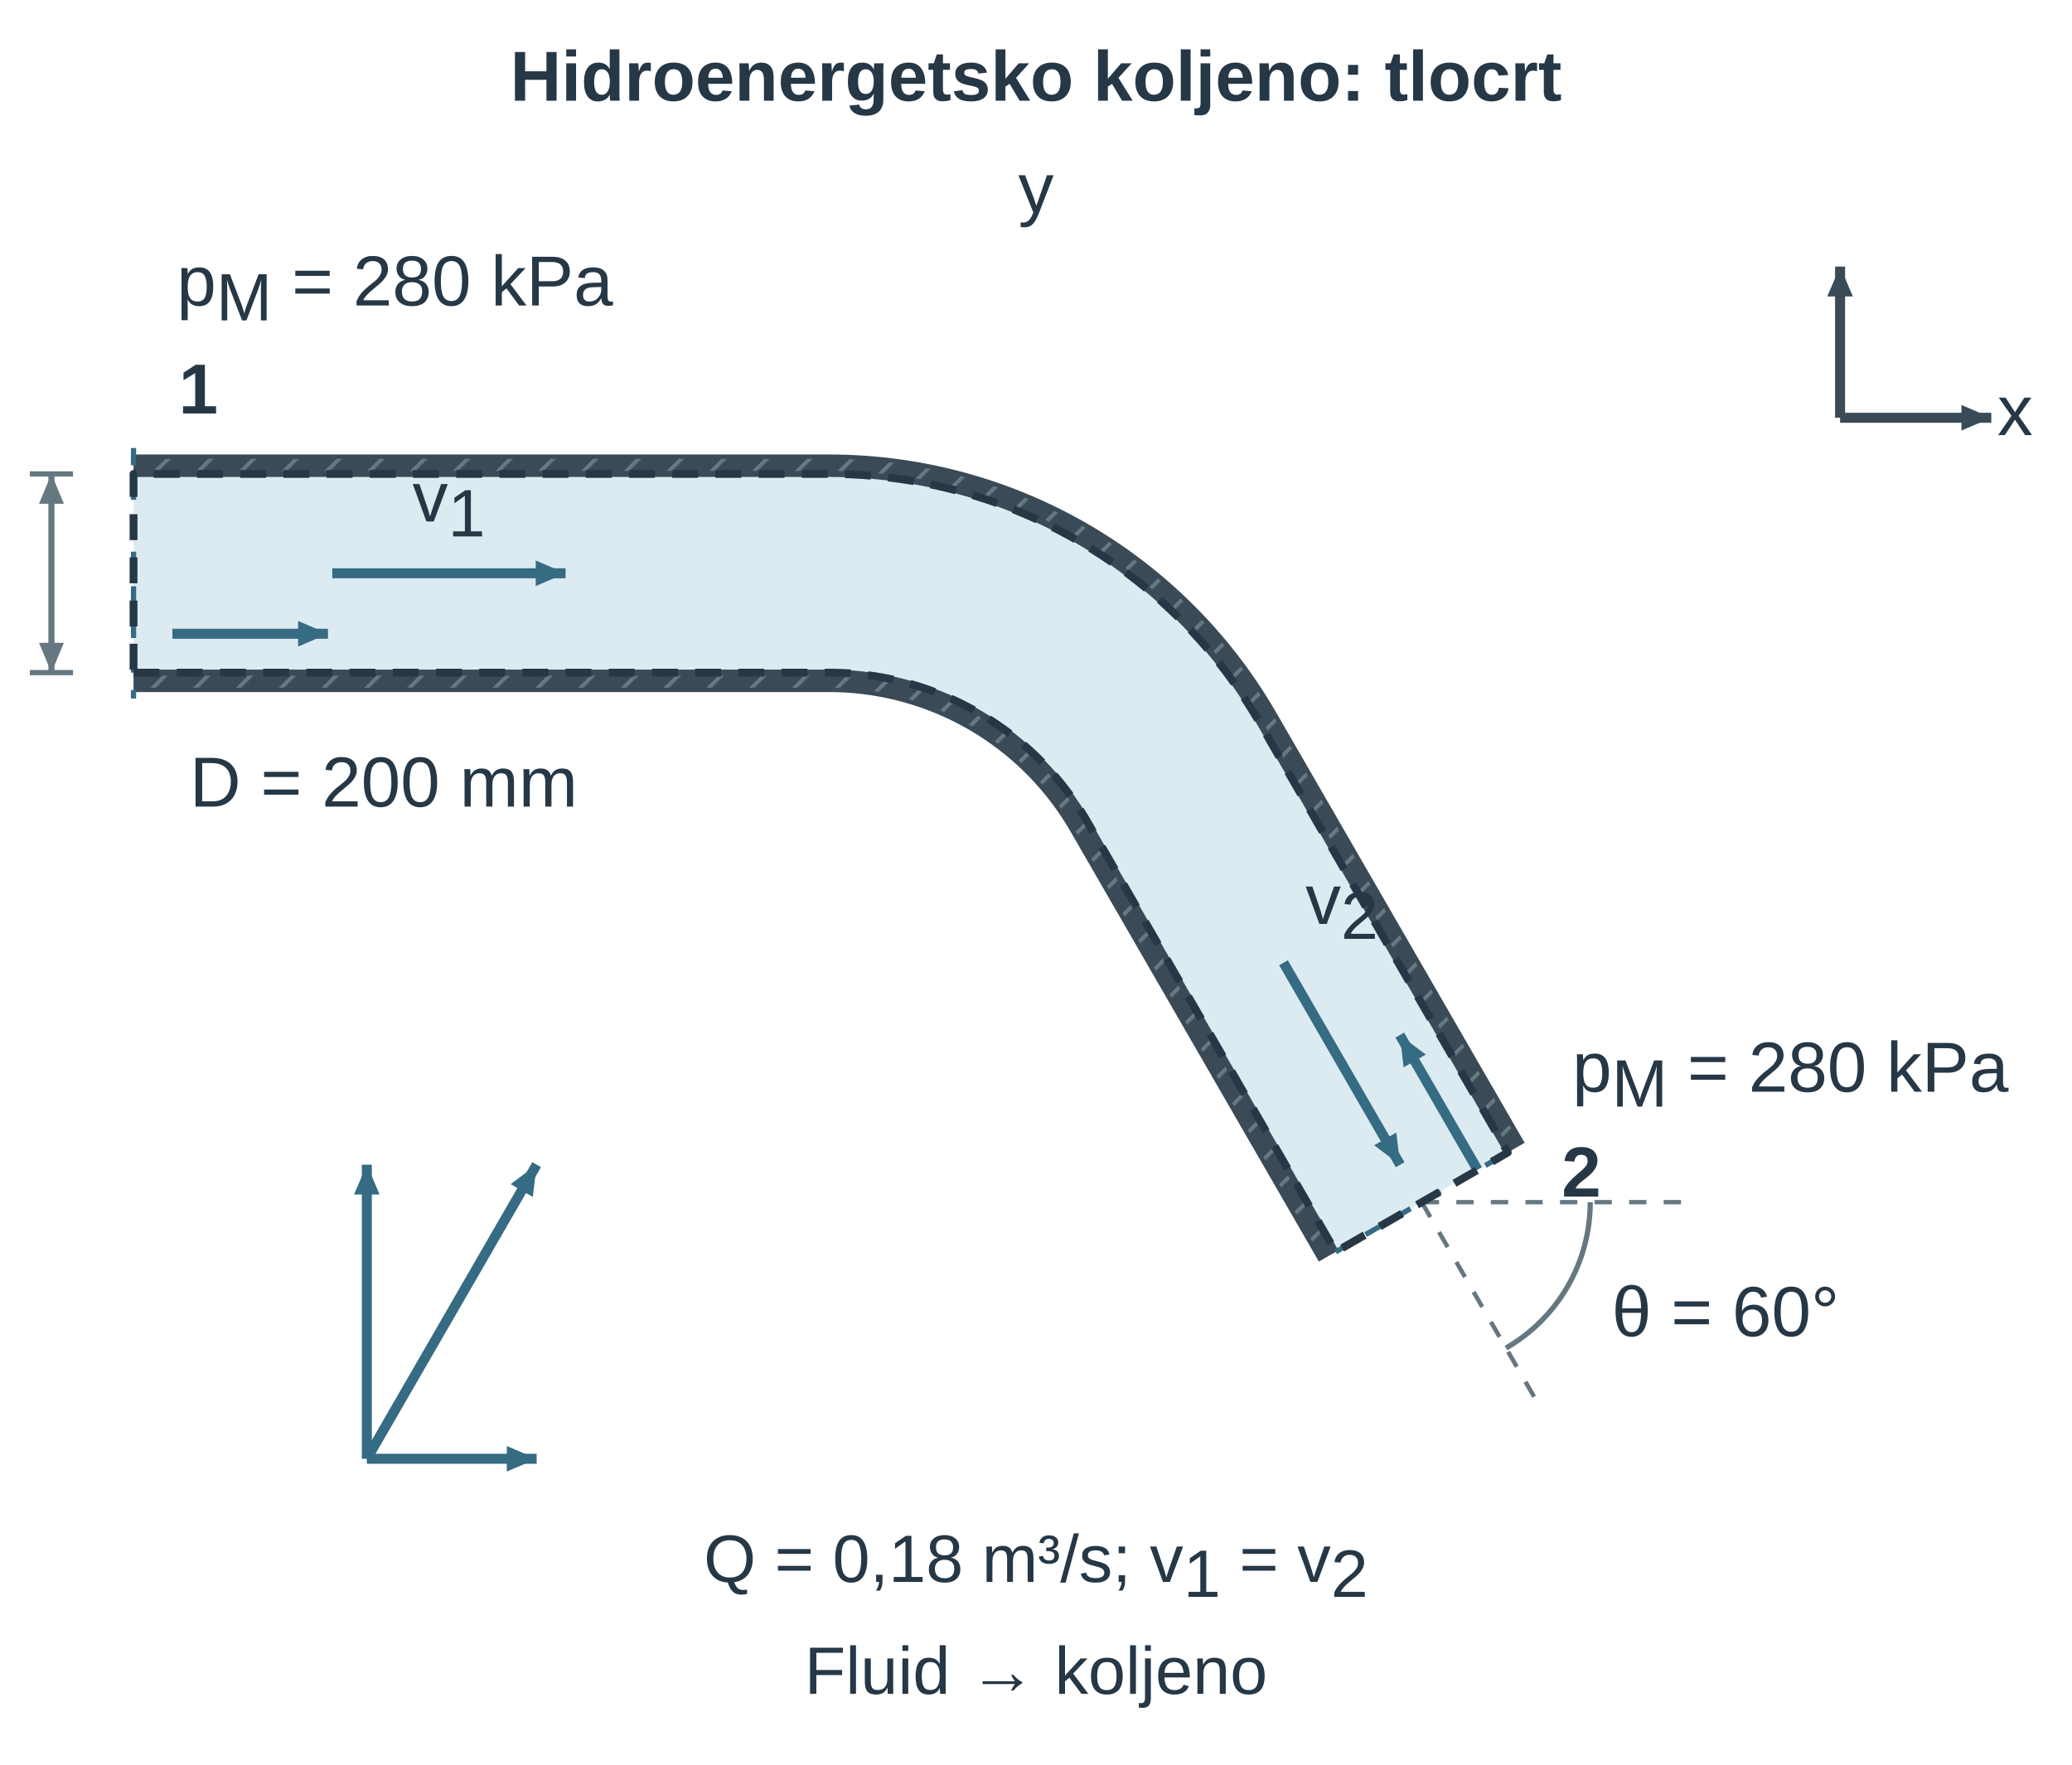
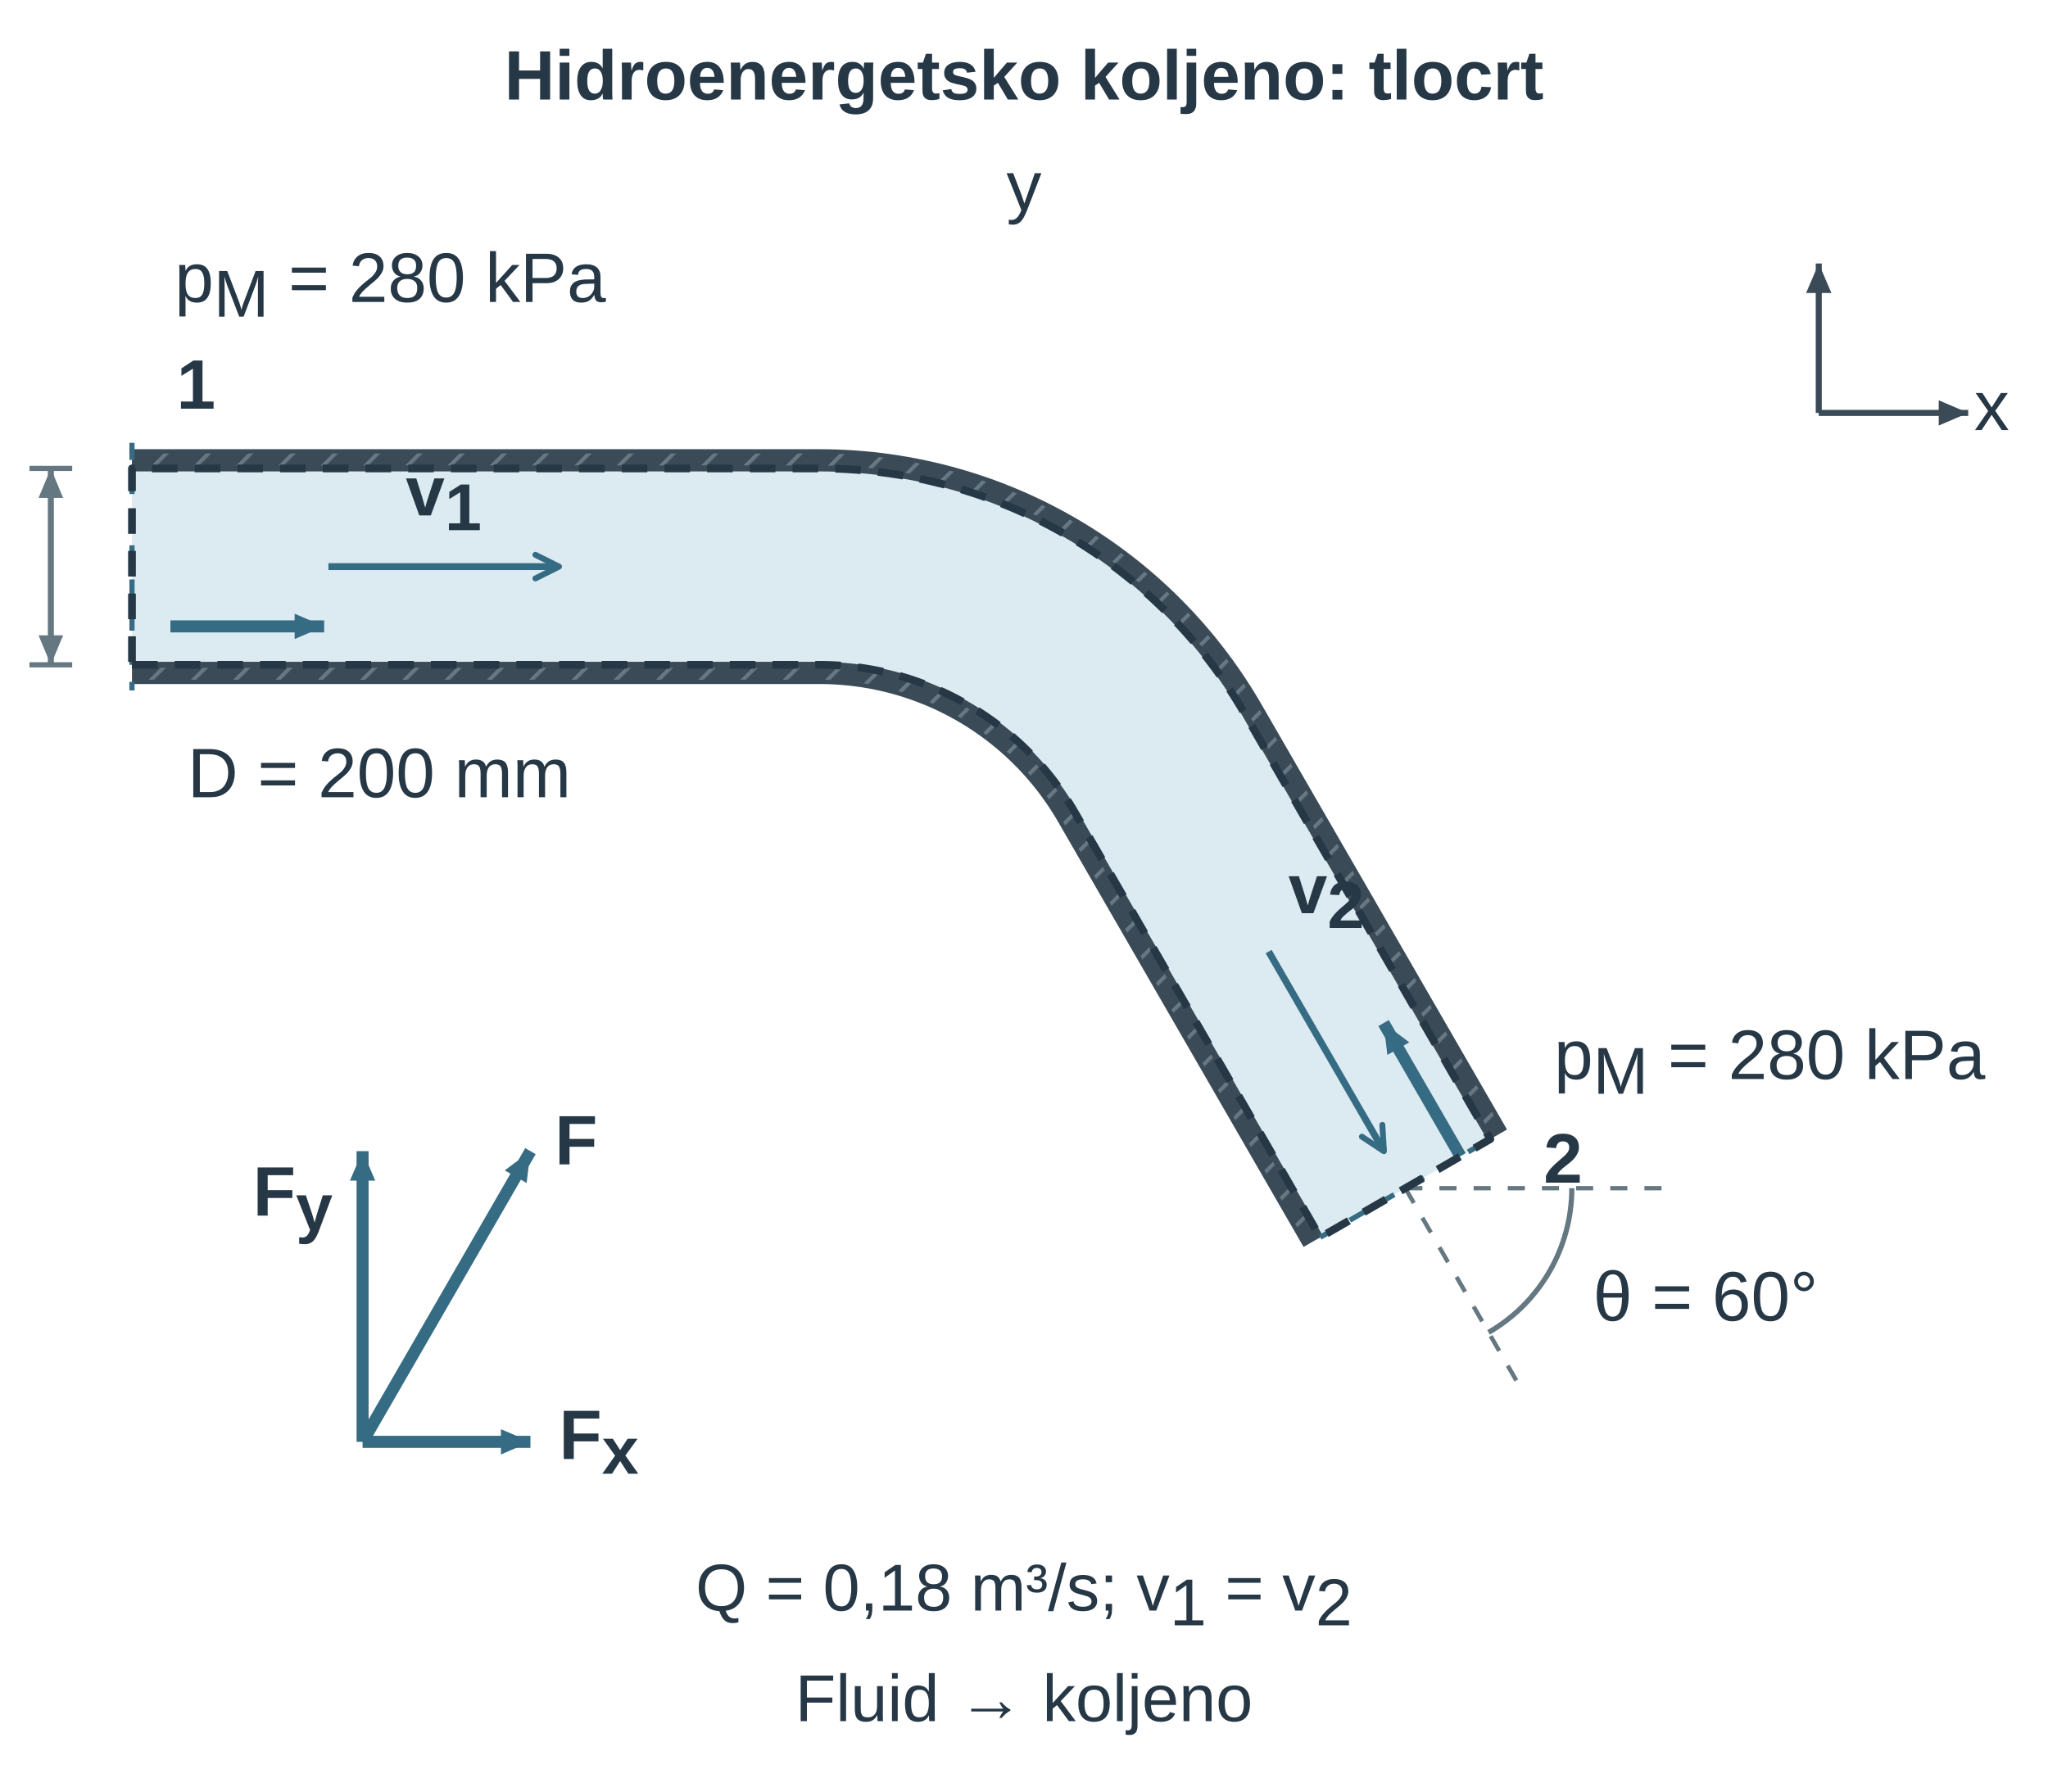
- <svg xmlns="http://www.w3.org/2000/svg" width="277.682pt" height="236.549pt" viewBox="0 0 277.682 236.549" role="img">
+ <svg xmlns="http://www.w3.org/2000/svg" width="277.682pt" height="242.918pt" viewBox="0 0 277.682 242.918" role="img">
  <defs>
    <pattern id="u10he_hatch" width="7" height="7" patternUnits="userSpaceOnUse" patternTransform="rotate(45)">
      <line x1="0" y1="0" x2="0" y2="7" stroke="#657781" stroke-width="1.8" />
    </pattern>
    <marker id="u10he_v" markerWidth="7" markerHeight="6" refX="7" refY="3" orient="auto">
      <path d="M0 0 L7 3 L0 6 Z" fill="#356b83" />
    </marker>
    <marker id="u10he_dim" markerWidth="6" markerHeight="5" refX="6" refY="2.5" orient="auto-start-reverse">
      <path d="M0 0 L6 2.5 L0 5 Z" fill="#657781" />
    </marker>
    <marker id="u10he_dimSmall" markerWidth="3" markerHeight="3" refX="3" refY="1.5" orient="auto-start-reverse">
      <path d="M0 0 L3 1.5 L0 3 Z" fill="#356b83" />
    </marker>
    <marker id="u10he_forceMarker" markerWidth="7" markerHeight="6" refX="7" refY="3" orient="auto">
      <path d="M0 0 L7 3 L0 6 Z" fill="#356b83" />
    </marker>
    <marker id="u10he_pressureMarker" markerWidth="7" markerHeight="6" refX="7" refY="3" orient="auto">
      <path d="M0 0 L7 3 L0 6 Z" fill="#356b83" />
    </marker>
    <marker id="u10he_reactionMarker" markerWidth="7" markerHeight="6" refX="7" refY="3" orient="auto">
      <path d="M0 0 L7 3 L0 6 Z" fill="#356b83" />
    </marker>
    <marker id="u10he_axisMarker" markerWidth="7" markerHeight="6" refX="7" refY="3" orient="auto">
      <path d="M0 0 L7 3 L0 6 Z" fill="#3a4a56" />
    </marker>
+     <marker id="u10he_vopen" viewBox="0 0 10 10" refX="9" refY="5" markerWidth="9" markerHeight="9" orient="auto-start-reverse">
+       <path d="M1,1 L9,5 L1,9" fill="none" stroke="#356b83" stroke-width="2" stroke-linecap="round" stroke-linejoin="round" />
+     </marker>
  </defs>
  <g font-family="Arial, Liberation Sans, sans-serif">
    <g transform="translate(138.841 13.5)">
      <text data-source-text="1" x="0" y="0" text-anchor="middle" font-size="9.5" font-weight="600" fill="rgb(38, 55, 70)">Hidroenergetsko koljeno: tlocrt</text>
    </g>
    <g transform="translate(138.841 28.5)">
      <text data-source-text="11" x="0" y="0" text-anchor="middle" font-size="9.5" font-weight="400" fill="rgb(38, 55, 70)">y</text>
    </g>
    <g transform="translate(-9.897 -20.429) scale(0.579)">
      <g transform="matrix(1 0 0 1 -1 -10)">
        <path d="M49 201 H210 L211.204 201.011 L212.408 201.042 L213.611 201.095 L214.813 201.168 L216.014 201.263 L217.212 201.378 L218.409 201.514 L219.603 201.672 L220.794 201.85 L221.982 202.048 L223.166 202.268 L224.346 202.508 L225.522 202.768 L226.693 203.05 L227.859 203.351 L229.019 203.673 L230.174 204.015 L231.322 204.377 L232.464 204.759 L233.599 205.161 L234.727 205.583 L235.848 206.024 L236.96 206.485 L238.065 206.965 L239.161 207.465 L240.248 207.983 L241.325 208.521 L242.394 209.077 L243.452 209.651 L244.5 210.244 L245.538 210.855 L246.564 211.485 L247.58 212.132 L248.584 212.796 L249.577 213.479 L250.557 214.178 L251.525 214.894 L252.481 215.627 L253.423 216.377 L254.352 217.143 L255.268 217.925 L256.17 218.723 L257.058 219.537 L257.931 220.366 L258.79 221.21 L259.634 222.069 L260.463 222.942 L261.277 223.83 L262.075 224.732 L262.857 225.648 L263.623 226.577 L264.373 227.519 L265.106 228.475 L265.822 229.443 L266.521 230.423 L267.204 231.416 L267.868 232.42 L268.515 233.436 L269.145 234.462 L269.756 235.5 L327.256 335.093" fill="none" stroke="rgb(58, 74, 86)" stroke-width="9px" stroke-linecap="butt" stroke-linejoin="round" stroke-dasharray="none" fill-opacity="1" stroke-opacity="1" opacity="1" marker-start="none" marker-mid="none" marker-end="none" data-source-geometry="1" />
      </g>
    </g>
    <g transform="translate(-9.897 -20.429) scale(0.579)">
      <g transform="matrix(1 0 0 1 -1 -10)">
        <path d="M49 201 H210 L211.204 201.011 L212.408 201.042 L213.611 201.095 L214.813 201.168 L216.014 201.263 L217.212 201.378 L218.409 201.514 L219.603 201.672 L220.794 201.85 L221.982 202.048 L223.166 202.268 L224.346 202.508 L225.522 202.768 L226.693 203.05 L227.859 203.351 L229.019 203.673 L230.174 204.015 L231.322 204.377 L232.464 204.759 L233.599 205.161 L234.727 205.583 L235.848 206.024 L236.96 206.485 L238.065 206.965 L239.161 207.465 L240.248 207.983 L241.325 208.521 L242.394 209.077 L243.452 209.651 L244.5 210.244 L245.538 210.855 L246.564 211.485 L247.58 212.132 L248.584 212.796 L249.577 213.479 L250.557 214.178 L251.525 214.894 L252.481 215.627 L253.423 216.377 L254.352 217.143 L255.268 217.925 L256.17 218.723 L257.058 219.537 L257.931 220.366 L258.79 221.21 L259.634 222.069 L260.463 222.942 L261.277 223.83 L262.075 224.732 L262.857 225.648 L263.623 226.577 L264.373 227.519 L265.106 228.475 L265.822 229.443 L266.521 230.423 L267.204 231.416 L267.868 232.42 L268.515 233.436 L269.145 234.462 L269.756 235.5 L327.256 335.093" fill="none" stroke="url(#u10he_hatch)" stroke-width="7px" stroke-linecap="butt" stroke-linejoin="round" stroke-dasharray="none" fill-opacity="1" stroke-opacity="1" opacity="1" marker-start="none" marker-mid="none" marker-end="none" data-source-geometry="2" />
      </g>
    </g>
    <g transform="translate(-9.897 -20.429) scale(0.579)">
      <g transform="matrix(1 0 0 1 -1 -10)">
        <path d="M367.093 312.093 L309.593 212.5 L308.574 210.771 L307.526 209.059 L306.447 207.367 L305.339 205.693 L304.202 204.039 L303.037 202.405 L301.843 200.791 L300.621 199.199 L299.372 197.628 L298.095 196.079 L296.792 194.553 L295.462 193.05 L294.106 191.57 L292.724 190.114 L291.317 188.683 L289.886 187.276 L288.43 185.894 L286.95 184.538 L285.447 183.208 L283.921 181.905 L282.372 180.628 L280.801 179.379 L279.209 178.157 L277.595 176.963 L275.961 175.798 L274.307 174.661 L272.633 173.553 L270.941 172.474 L269.229 171.426 L267.5 170.407 L265.753 169.419 L263.989 168.461 L262.209 167.534 L260.413 166.639 L258.601 165.775 L256.775 164.942 L254.934 164.142 L253.08 163.374 L251.212 162.638 L249.332 161.935 L247.44 161.265 L245.537 160.629 L243.623 160.025 L241.698 159.455 L239.764 158.919 L237.821 158.416 L235.869 157.947 L233.91 157.513 L231.943 157.113 L229.97 156.747 L227.99 156.416 L226.005 156.119 L224.015 155.857 L222.021 155.63 L220.023 155.438 L218.022 155.28 L216.019 155.158 L214.013 155.07 L212.007 155.018 L210 155 H49" fill="none" stroke="rgb(58, 74, 86)" stroke-width="9px" stroke-linecap="butt" stroke-linejoin="round" stroke-dasharray="none" fill-opacity="1" stroke-opacity="1" opacity="1" marker-start="none" marker-mid="none" marker-end="none" data-source-geometry="3" />
      </g>
    </g>
    <g transform="translate(-9.897 -20.429) scale(0.579)">
      <g transform="matrix(1 0 0 1 -1 -10)">
        <path d="M367.093 312.093 L309.593 212.5 L308.574 210.771 L307.526 209.059 L306.447 207.367 L305.339 205.693 L304.202 204.039 L303.037 202.405 L301.843 200.791 L300.621 199.199 L299.372 197.628 L298.095 196.079 L296.792 194.553 L295.462 193.05 L294.106 191.57 L292.724 190.114 L291.317 188.683 L289.886 187.276 L288.43 185.894 L286.95 184.538 L285.447 183.208 L283.921 181.905 L282.372 180.628 L280.801 179.379 L279.209 178.157 L277.595 176.963 L275.961 175.798 L274.307 174.661 L272.633 173.553 L270.941 172.474 L269.229 171.426 L267.5 170.407 L265.753 169.419 L263.989 168.461 L262.209 167.534 L260.413 166.639 L258.601 165.775 L256.775 164.942 L254.934 164.142 L253.08 163.374 L251.212 162.638 L249.332 161.935 L247.44 161.265 L245.537 160.629 L243.623 160.025 L241.698 159.455 L239.764 158.919 L237.821 158.416 L235.869 157.947 L233.91 157.513 L231.943 157.113 L229.97 156.747 L227.99 156.416 L226.005 156.119 L224.015 155.857 L222.021 155.63 L220.023 155.438 L218.022 155.28 L216.019 155.158 L214.013 155.07 L212.007 155.018 L210 155 H49" fill="none" stroke="url(#u10he_hatch)" stroke-width="7px" stroke-linecap="butt" stroke-linejoin="round" stroke-dasharray="none" fill-opacity="1" stroke-opacity="1" opacity="1" marker-start="none" marker-mid="none" marker-end="none" data-source-geometry="4" />
      </g>
    </g>
    <g transform="translate(-9.897 -20.429) scale(0.579)">
      <g transform="matrix(1 0 0 1 -1 -10)">
        <path d="M49 201 H210 L211.204 201.011 L212.408 201.042 L213.611 201.095 L214.813 201.168 L216.014 201.263 L217.212 201.378 L218.409 201.514 L219.603 201.672 L220.794 201.85 L221.982 202.048 L223.166 202.268 L224.346 202.508 L225.522 202.768 L226.693 203.05 L227.859 203.351 L229.019 203.673 L230.174 204.015 L231.322 204.377 L232.464 204.759 L233.599 205.161 L234.727 205.583 L235.848 206.024 L236.96 206.485 L238.065 206.965 L239.161 207.465 L240.248 207.983 L241.325 208.521 L242.394 209.077 L243.452 209.651 L244.5 210.244 L245.538 210.855 L246.564 211.485 L247.58 212.132 L248.584 212.796 L249.577 213.479 L250.557 214.178 L251.525 214.894 L252.481 215.627 L253.423 216.377 L254.352 217.143 L255.268 217.925 L256.17 218.723 L257.058 219.537 L257.931 220.366 L258.79 221.21 L259.634 222.069 L260.463 222.942 L261.277 223.83 L262.075 224.732 L262.857 225.648 L263.623 226.577 L264.373 227.519 L265.106 228.475 L265.822 229.443 L266.521 230.423 L267.204 231.416 L267.868 232.42 L268.515 233.436 L269.145 234.462 L269.756 235.5 L327.256 335.093 L367.093 312.093 L309.593 212.5 L308.574 210.771 L307.526 209.059 L306.447 207.367 L305.339 205.693 L304.202 204.039 L303.037 202.405 L301.843 200.791 L300.621 199.199 L299.372 197.628 L298.095 196.079 L296.792 194.553 L295.462 193.05 L294.106 191.57 L292.724 190.114 L291.317 188.683 L289.886 187.276 L288.43 185.894 L286.95 184.538 L285.447 183.208 L283.921 181.905 L282.372 180.628 L280.801 179.379 L279.209 178.157 L277.595 176.963 L275.961 175.798 L274.307 174.661 L272.633 173.553 L270.941 172.474 L269.229 171.426 L267.5 170.407 L265.753 169.419 L263.989 168.461 L262.209 167.534 L260.413 166.639 L258.601 165.775 L256.775 164.942 L254.934 164.142 L253.08 163.374 L251.212 162.638 L249.332 161.935 L247.44 161.265 L245.537 160.629 L243.623 160.025 L241.698 159.455 L239.764 158.919 L237.821 158.416 L235.869 157.947 L233.91 157.513 L231.943 157.113 L229.97 156.747 L227.99 156.416 L226.005 156.119 L224.015 155.857 L222.021 155.63 L220.023 155.438 L218.022 155.28 L216.019 155.158 L214.013 155.07 L212.007 155.018 L210 155 H49 Z" fill="rgb(220, 235, 241)" stroke="none" stroke-width="1.8px" stroke-linecap="butt" stroke-linejoin="miter" stroke-dasharray="none" fill-opacity="1" stroke-opacity="1" opacity="1" marker-start="none" marker-mid="none" marker-end="none" data-source-geometry="5" />
      </g>
    </g>
    <g transform="translate(-9.897 -20.429) scale(0.579)">
      <g transform="matrix(1 0 0 1 -1 -10)">
        <path d="M49 201 H210 L211.204 201.011 L212.408 201.042 L213.611 201.095 L214.813 201.168 L216.014 201.263 L217.212 201.378 L218.409 201.514 L219.603 201.672 L220.794 201.85 L221.982 202.048 L223.166 202.268 L224.346 202.508 L225.522 202.768 L226.693 203.05 L227.859 203.351 L229.019 203.673 L230.174 204.015 L231.322 204.377 L232.464 204.759 L233.599 205.161 L234.727 205.583 L235.848 206.024 L236.96 206.485 L238.065 206.965 L239.161 207.465 L240.248 207.983 L241.325 208.521 L242.394 209.077 L243.452 209.651 L244.5 210.244 L245.538 210.855 L246.564 211.485 L247.58 212.132 L248.584 212.796 L249.577 213.479 L250.557 214.178 L251.525 214.894 L252.481 215.627 L253.423 216.377 L254.352 217.143 L255.268 217.925 L256.17 218.723 L257.058 219.537 L257.931 220.366 L258.79 221.21 L259.634 222.069 L260.463 222.942 L261.277 223.83 L262.075 224.732 L262.857 225.648 L263.623 226.577 L264.373 227.519 L265.106 228.475 L265.822 229.443 L266.521 230.423 L267.204 231.416 L267.868 232.42 L268.515 233.436 L269.145 234.462 L269.756 235.5 L327.256 335.093" fill="none" stroke="rgb(58, 74, 86)" stroke-width="1.41" stroke-linecap="butt" stroke-linejoin="miter" stroke-dasharray="none" fill-opacity="1" stroke-opacity="1" opacity="1" marker-start="none" marker-mid="none" marker-end="none" data-source-geometry="6" />
      </g>
    </g>
    <g transform="translate(-9.897 -20.429) scale(0.579)">
      <g transform="matrix(1 0 0 1 -1 -10)">
        <path d="M367.093 312.093 L309.593 212.5 L308.574 210.771 L307.526 209.059 L306.447 207.367 L305.339 205.693 L304.202 204.039 L303.037 202.405 L301.843 200.791 L300.621 199.199 L299.372 197.628 L298.095 196.079 L296.792 194.553 L295.462 193.05 L294.106 191.57 L292.724 190.114 L291.317 188.683 L289.886 187.276 L288.43 185.894 L286.95 184.538 L285.447 183.208 L283.921 181.905 L282.372 180.628 L280.801 179.379 L279.209 178.157 L277.595 176.963 L275.961 175.798 L274.307 174.661 L272.633 173.553 L270.941 172.474 L269.229 171.426 L267.5 170.407 L265.753 169.419 L263.989 168.461 L262.209 167.534 L260.413 166.639 L258.601 165.775 L256.775 164.942 L254.934 164.142 L253.08 163.374 L251.212 162.638 L249.332 161.935 L247.44 161.265 L245.537 160.629 L243.623 160.025 L241.698 159.455 L239.764 158.919 L237.821 158.416 L235.869 157.947 L233.91 157.513 L231.943 157.113 L229.97 156.747 L227.99 156.416 L226.005 156.119 L224.015 155.857 L222.021 155.63 L220.023 155.438 L218.022 155.28 L216.019 155.158 L214.013 155.07 L212.007 155.018 L210 155 H49" fill="none" stroke="rgb(58, 74, 86)" stroke-width="1.41" stroke-linecap="butt" stroke-linejoin="miter" stroke-dasharray="none" fill-opacity="1" stroke-opacity="1" opacity="1" marker-start="none" marker-mid="none" marker-end="none" data-source-geometry="7" />
      </g>
    </g>
    <g transform="translate(-9.897 -20.429) scale(0.579)">
      <g transform="matrix(1 0 0 1 -1 -10)">
        <line x1="49" y1="149" x2="49" y2="207" stroke="rgb(53, 107, 131)" stroke-width="1.209" stroke-dasharray="4px, 4px" fill="rgb(58, 74, 86)" stroke-linecap="butt" stroke-linejoin="miter" fill-opacity="1" stroke-opacity="1" opacity="1" marker-start="none" marker-mid="none" marker-end="none" data-source-geometry="8" />
      </g>
    </g>
    <g transform="translate(-9.897 -20.429) scale(0.579)">
      <g transform="matrix(1 0 0 1 -1 -10)">
        <line x1="327.256" y1="335.093" x2="367.093" y2="312.093" stroke="rgb(53, 107, 131)" stroke-width="1.209" stroke-dasharray="4px, 4px" fill="rgb(58, 74, 86)" stroke-linecap="butt" stroke-linejoin="miter" fill-opacity="1" stroke-opacity="1" opacity="1" marker-start="none" marker-mid="none" marker-end="none" data-source-geometry="10" />
      </g>
    </g>
    <defs>
-       <marker id="u10he_v-print-0-12-marker-end" markerWidth="6.908" markerHeight="5.921" refX="7" refY="3" orient="auto" viewBox="0 0 7 6" markerUnits="userSpaceOnUse">
-         <path d="M0 0 L7 3 L0 6 Z" fill="#356b83" />
-       </marker>
-     </defs>
-     <g transform="translate(-9.897 -20.429) scale(0.579)">
-       <g transform="matrix(1 0 0 1 -1 -10)">
-         <path d="M95 178 L149 178" fill="none" stroke="rgb(53, 107, 131)" stroke-width="2.317" marker-end="url(#u10he_v-print-0-12-marker-end)" stroke-linecap="butt" stroke-linejoin="miter" stroke-dasharray="none" fill-opacity="1" stroke-opacity="1" opacity="1" marker-start="none" marker-mid="none" data-source-geometry="12" />
-       </g>
-     </g>
-     <defs>
-       <marker id="u10he_v-print-0-14-marker-end" markerWidth="6.908" markerHeight="5.921" refX="7" refY="3" orient="auto" viewBox="0 0 7 6" markerUnits="userSpaceOnUse">
-         <path d="M0 0 L7 3 L0 6 Z" fill="#356b83" />
-       </marker>
-     </defs>
-     <g transform="translate(-9.897 -20.429) scale(0.579)">
-       <g transform="matrix(1 0 0 1 -1 -10)">
-         <path d="M315.174 268.167 L342.174 314.933" fill="none" stroke="rgb(53, 107, 131)" stroke-width="2.317" marker-end="url(#u10he_v-print-0-14-marker-end)" stroke-linecap="butt" stroke-linejoin="miter" stroke-dasharray="none" fill-opacity="1" stroke-opacity="1" opacity="1" marker-start="none" marker-mid="none" data-source-geometry="14" />
+       <marker id="u10he_vopen-print-0-12-marker-end" viewBox="0 0 10 10" refX="9" refY="5" markerWidth="6.908" markerHeight="6.908" orient="auto-start-reverse" markerUnits="userSpaceOnUse">
+         <path d="M1,1 L9,5 L1,9" fill="none" stroke="#356b83" stroke-width="2" stroke-linecap="round" stroke-linejoin="round" />
+       </marker>
+     </defs>
+     <g transform="translate(-9.897 -20.429) scale(0.579)">
+       <g transform="matrix(1 0 0 1 -1 -10)">
+         <path d="M95 178 L149 178" fill="none" stroke="rgb(53, 107, 131)" stroke-width="1.612" marker-end="url(#u10he_vopen-print-0-12-marker-end)" data-mf1-vector="velocity" stroke-linecap="butt" stroke-linejoin="miter" stroke-dasharray="none" fill-opacity="1" stroke-opacity="1" opacity="1" marker-start="none" marker-mid="none" data-source-geometry="12" />
+       </g>
+     </g>
+     <defs>
+       <marker id="u10he_vopen-print-0-14-marker-end" viewBox="0 0 10 10" refX="9" refY="5" markerWidth="6.908" markerHeight="6.908" orient="auto-start-reverse" markerUnits="userSpaceOnUse">
+         <path d="M1,1 L9,5 L1,9" fill="none" stroke="#356b83" stroke-width="2" stroke-linecap="round" stroke-linejoin="round" />
+       </marker>
+     </defs>
+     <g transform="translate(-9.897 -20.429) scale(0.579)">
+       <g transform="matrix(1 0 0 1 -1 -10)">
+         <path d="M315.174 268.167 L342.174 314.933" fill="none" stroke="rgb(53, 107, 131)" stroke-width="1.612" marker-end="url(#u10he_vopen-print-0-14-marker-end)" data-mf1-vector="velocity" stroke-linecap="butt" stroke-linejoin="miter" stroke-dasharray="none" fill-opacity="1" stroke-opacity="1" opacity="1" marker-start="none" marker-mid="none" data-source-geometry="14" />
      </g>
    </g>
    <defs>
      <marker id="u10he_pressureMarker-print-0-16-marker-end" markerWidth="6.908" markerHeight="5.921" refX="7" refY="3" orient="auto" viewBox="0 0 7 6" markerUnits="userSpaceOnUse">
        <path d="M0 0 L7 3 L0 6 Z" fill="#356b83" />
      </marker>
    </defs>
    <g transform="translate(-9.897 -20.429) scale(0.579)">
      <g transform="matrix(1 0 0 1 -1 -10)">
-         <path d="M58 192 L94 192" fill="none" stroke="rgb(53, 107, 131)" stroke-width="2.317" marker-end="url(#u10he_pressureMarker-print-0-16-marker-end)" stroke-linecap="butt" stroke-linejoin="miter" stroke-dasharray="none" fill-opacity="1" stroke-opacity="1" opacity="1" marker-start="none" marker-mid="none" data-source-geometry="16" />
+         <path d="M58 192 L94 192" fill="none" stroke="rgb(53, 107, 131)" stroke-width="2.821" marker-end="url(#u10he_pressureMarker-print-0-16-marker-end)" data-mf1-vector="force" stroke-linecap="butt" stroke-linejoin="miter" stroke-dasharray="none" fill-opacity="1" stroke-opacity="1" opacity="1" marker-start="none" marker-mid="none" data-source-geometry="16" />
      </g>
    </g>
    <defs>
      <marker id="u10he_pressureMarker-print-0-17-marker-end" markerWidth="6.908" markerHeight="5.921" refX="7" refY="3" orient="auto" viewBox="0 0 7 6" markerUnits="userSpaceOnUse">
        <path d="M0 0 L7 3 L0 6 Z" fill="#356b83" />
      </marker>
    </defs>
    <g transform="translate(-9.897 -20.429) scale(0.579)">
      <g transform="matrix(1 0 0 1 -1 -10)">
-         <path d="M360.093 316.093 L342.093 284.916" fill="none" stroke="rgb(53, 107, 131)" stroke-width="2.317" marker-end="url(#u10he_pressureMarker-print-0-17-marker-end)" stroke-linecap="butt" stroke-linejoin="miter" stroke-dasharray="none" fill-opacity="1" stroke-opacity="1" opacity="1" marker-start="none" marker-mid="none" data-source-geometry="17" />
+         <path d="M360.093 316.093 L342.093 284.916" fill="none" stroke="rgb(53, 107, 131)" stroke-width="2.821" marker-end="url(#u10he_pressureMarker-print-0-17-marker-end)" data-mf1-vector="force" stroke-linecap="butt" stroke-linejoin="miter" stroke-dasharray="none" fill-opacity="1" stroke-opacity="1" opacity="1" marker-start="none" marker-mid="none" data-source-geometry="17" />
      </g>
    </g>
    <g transform="translate(-9.897 -20.429) scale(0.579)">
      <g transform="matrix(1 0 0 1 -1 -10)">
        <line x1="25" y1="155" x2="35" y2="155" stroke="rgb(101, 119, 129)" stroke-width="1.209" fill="rgb(58, 74, 86)" stroke-linecap="butt" stroke-linejoin="miter" stroke-dasharray="none" fill-opacity="1" stroke-opacity="1" opacity="1" marker-start="none" marker-mid="none" marker-end="none" data-source-geometry="20" />
      </g>
    </g>
    <g transform="translate(-9.897 -20.429) scale(0.579)">
      <g transform="matrix(1 0 0 1 -1 -10)">
        <line x1="25" y1="201" x2="35" y2="201" stroke="rgb(101, 119, 129)" stroke-width="1.209" fill="rgb(58, 74, 86)" stroke-linecap="butt" stroke-linejoin="miter" stroke-dasharray="none" fill-opacity="1" stroke-opacity="1" opacity="1" marker-start="none" marker-mid="none" marker-end="none" data-source-geometry="21" />
      </g>
    </g>
    <defs>
      <marker id="u10he_dim-print-0-22-marker-start" markerWidth="6.908" markerHeight="5.757" refX="6" refY="2.5" orient="auto-start-reverse" viewBox="0 0 6 5" markerUnits="userSpaceOnUse">
        <path d="M0 0 L6 2.5 L0 5 Z" fill="#657781" />
      </marker>
    </defs>
    <defs>
      <marker id="u10he_dim-print-0-22-marker-end" markerWidth="6.908" markerHeight="5.757" refX="6" refY="2.5" orient="auto-start-reverse" viewBox="0 0 6 5" markerUnits="userSpaceOnUse">
        <path d="M0 0 L6 2.5 L0 5 Z" fill="#657781" />
      </marker>
    </defs>
    <g transform="translate(-9.897 -20.429) scale(0.579)">
      <g transform="matrix(1 0 0 1 -1 -10)">
-         <path d="M30 155 L30 201" fill="none" stroke="rgb(101, 119, 129)" stroke-width="1.41" marker-start="url(#u10he_dim-print-0-22-marker-start)" marker-end="url(#u10he_dim-print-0-22-marker-end)" stroke-linecap="butt" stroke-linejoin="miter" stroke-dasharray="none" fill-opacity="1" stroke-opacity="1" opacity="1" marker-mid="none" data-source-geometry="22" />
+         <path d="M30 155 L30 201" fill="none" stroke="rgb(101, 119, 129)" stroke-width="1.41" marker-start="url(#u10he_dim-print-0-22-marker-start)" marker-end="url(#u10he_dim-print-0-22-marker-end)" data-mf1-role="dimension" stroke-linecap="butt" stroke-linejoin="miter" stroke-dasharray="none" fill-opacity="1" stroke-opacity="1" opacity="1" marker-mid="none" data-source-geometry="22" />
      </g>
    </g>
    <g transform="translate(-9.897 -20.429) scale(0.579)">
      <g transform="matrix(1 0 0 1 -1 -10)">
        <line x1="347.174" y1="323.593" x2="408.174" y2="323.593" stroke="rgb(101, 119, 129)" stroke-width="1.007" stroke-dasharray="4px, 4px" fill="rgb(58, 74, 86)" stroke-linecap="butt" stroke-linejoin="miter" fill-opacity="1" stroke-opacity="1" opacity="1" marker-start="none" marker-mid="none" marker-end="none" data-source-geometry="24" />
      </g>
    </g>
    <g transform="translate(-9.897 -20.429) scale(0.579)">
      <g transform="matrix(1 0 0 1 -1 -10)">
        <line x1="347.174" y1="323.593" x2="373.174" y2="368.626" stroke="rgb(101, 119, 129)" stroke-width="1.007" stroke-dasharray="4px, 4px" fill="rgb(58, 74, 86)" stroke-linecap="butt" stroke-linejoin="miter" fill-opacity="1" stroke-opacity="1" opacity="1" marker-start="none" marker-mid="none" marker-end="none" data-source-geometry="25" />
      </g>
    </g>
    <g transform="translate(-9.897 -20.429) scale(0.579)">
      <g transform="matrix(1 0 0 1 -1 -10)">
        <path d="M386.174 323.593 A39 39 0 0 1 366.674 357.368" fill="none" stroke="rgb(101, 119, 129)" stroke-width="1.209" stroke-linecap="butt" stroke-linejoin="miter" stroke-dasharray="none" fill-opacity="1" stroke-opacity="1" opacity="1" marker-start="none" marker-mid="none" marker-end="none" data-source-geometry="26" />
      </g>
    </g>
    <defs>
      <marker id="u10he_axisMarker-print-0-28-marker-end" markerWidth="6.908" markerHeight="5.921" refX="7" refY="3" orient="auto" viewBox="0 0 7 6" markerUnits="userSpaceOnUse">
        <path d="M0 0 L7 3 L0 6 Z" fill="#3a4a56" />
      </marker>
    </defs>
    <g transform="translate(-9.897 -20.429) scale(0.579)">
      <g transform="matrix(1 0 0 1 -1 -10)">
-         <path d="M444 142 L479 142" fill="none" stroke="rgb(58, 74, 86)" stroke-width="2.317" marker-end="url(#u10he_axisMarker-print-0-28-marker-end)" stroke-linecap="butt" stroke-linejoin="miter" stroke-dasharray="none" fill-opacity="1" stroke-opacity="1" opacity="1" marker-start="none" marker-mid="none" data-source-geometry="28" />
+         <path d="M444 142 L479 142" fill="none" stroke="rgb(58, 74, 86)" stroke-width="1.41" marker-end="url(#u10he_axisMarker-print-0-28-marker-end)" data-mf1-role="axis" stroke-linecap="butt" stroke-linejoin="miter" stroke-dasharray="none" fill-opacity="1" stroke-opacity="1" opacity="1" marker-start="none" marker-mid="none" data-source-geometry="28" />
      </g>
    </g>
    <defs>
      <marker id="u10he_axisMarker-print-0-30-marker-end" markerWidth="6.908" markerHeight="5.921" refX="7" refY="3" orient="auto" viewBox="0 0 7 6" markerUnits="userSpaceOnUse">
        <path d="M0 0 L7 3 L0 6 Z" fill="#3a4a56" />
      </marker>
    </defs>
    <g transform="translate(-9.897 -20.429) scale(0.579)">
      <g transform="matrix(1 0 0 1 -1 -10)">
-         <path d="M444 142 L444 107" fill="none" stroke="rgb(58, 74, 86)" stroke-width="2.317" marker-end="url(#u10he_axisMarker-print-0-30-marker-end)" stroke-linecap="butt" stroke-linejoin="miter" stroke-dasharray="none" fill-opacity="1" stroke-opacity="1" opacity="1" marker-start="none" marker-mid="none" data-source-geometry="30" />
+         <path d="M444 142 L444 107" fill="none" stroke="rgb(58, 74, 86)" stroke-width="1.41" marker-end="url(#u10he_axisMarker-print-0-30-marker-end)" data-mf1-role="axis" stroke-linecap="butt" stroke-linejoin="miter" stroke-dasharray="none" fill-opacity="1" stroke-opacity="1" opacity="1" marker-start="none" marker-mid="none" data-source-geometry="30" />
      </g>
    </g>
    <defs>
      <marker id="u10he_forceMarker-print-0-32-marker-end" markerWidth="6.908" markerHeight="5.921" refX="7" refY="3" orient="auto" viewBox="0 0 7 6" markerUnits="userSpaceOnUse">
        <path d="M0 0 L7 3 L0 6 Z" fill="#356b83" />
      </marker>
    </defs>
    <g transform="translate(-9.897 -20.429) scale(0.579)">
      <g transform="matrix(1 0 0 1 -1 -10)">
-         <path d="M103 383 L142.308 383" fill="none" stroke="rgb(53, 107, 131)" stroke-width="2.317" marker-end="url(#u10he_forceMarker-print-0-32-marker-end)" stroke-linecap="butt" stroke-linejoin="miter" stroke-dasharray="none" fill-opacity="1" stroke-opacity="1" opacity="1" marker-start="none" marker-mid="none" data-source-geometry="32" />
+         <path d="M103 383 L142.308 383" fill="none" stroke="rgb(53, 107, 131)" stroke-width="2.821" marker-end="url(#u10he_forceMarker-print-0-32-marker-end)" data-mf1-vector="force" stroke-linecap="butt" stroke-linejoin="miter" stroke-dasharray="none" fill-opacity="1" stroke-opacity="1" opacity="1" marker-start="none" marker-mid="none" data-source-geometry="32" />
      </g>
    </g>
    <defs>
      <marker id="u10he_forceMarker-print-0-33-marker-end" markerWidth="6.908" markerHeight="5.921" refX="7" refY="3" orient="auto" viewBox="0 0 7 6" markerUnits="userSpaceOnUse">
        <path d="M0 0 L7 3 L0 6 Z" fill="#356b83" />
      </marker>
    </defs>
    <g transform="translate(-9.897 -20.429) scale(0.579)">
      <g transform="matrix(1 0 0 1 -1 -10)">
-         <path d="M103 383 L103 314.916" fill="none" stroke="rgb(53, 107, 131)" stroke-width="2.317" marker-end="url(#u10he_forceMarker-print-0-33-marker-end)" stroke-linecap="butt" stroke-linejoin="miter" stroke-dasharray="none" fill-opacity="1" stroke-opacity="1" opacity="1" marker-start="none" marker-mid="none" data-source-geometry="33" />
+         <path d="M103 383 L103 314.916" fill="none" stroke="rgb(53, 107, 131)" stroke-width="2.821" marker-end="url(#u10he_forceMarker-print-0-33-marker-end)" data-mf1-vector="force" stroke-linecap="butt" stroke-linejoin="miter" stroke-dasharray="none" fill-opacity="1" stroke-opacity="1" opacity="1" marker-start="none" marker-mid="none" data-source-geometry="33" />
      </g>
    </g>
    <defs>
      <marker id="u10he_forceMarker-print-0-34-marker-end" markerWidth="6.908" markerHeight="5.921" refX="7" refY="3" orient="auto" viewBox="0 0 7 6" markerUnits="userSpaceOnUse">
        <path d="M0 0 L7 3 L0 6 Z" fill="#356b83" />
      </marker>
    </defs>
    <g transform="translate(-9.897 -20.429) scale(0.579)">
      <g transform="matrix(1 0 0 1 -1 -10)">
-         <path d="M103 383 L142.308 314.916" fill="none" stroke="rgb(53, 107, 131)" stroke-width="2.317" marker-end="url(#u10he_forceMarker-print-0-34-marker-end)" stroke-linecap="butt" stroke-linejoin="miter" stroke-dasharray="none" fill-opacity="1" stroke-opacity="1" opacity="1" marker-start="none" marker-mid="none" data-source-geometry="34" />
-       </g>
-     </g>
-     <g transform="translate(-9.897 -20.429) scale(0.579)">
-       <g transform="matrix(1 0 0 1 -1 -10)">
-         <path d="M49 201 H210 L211.204 201.011 L212.408 201.042 L213.611 201.095 L214.813 201.168 L216.014 201.263 L217.212 201.378 L218.409 201.514 L219.603 201.672 L220.794 201.85 L221.982 202.048 L223.166 202.268 L224.346 202.508 L225.522 202.768 L226.693 203.05 L227.859 203.351 L229.019 203.673 L230.174 204.015 L231.322 204.377 L232.464 204.759 L233.599 205.161 L234.727 205.583 L235.848 206.024 L236.96 206.485 L238.065 206.965 L239.161 207.465 L240.248 207.983 L241.325 208.521 L242.394 209.077 L243.452 209.651 L244.5 210.244 L245.538 210.855 L246.564 211.485 L247.58 212.132 L248.584 212.796 L249.577 213.479 L250.557 214.178 L251.525 214.894 L252.481 215.627 L253.423 216.377 L254.352 217.143 L255.268 217.925 L256.17 218.723 L257.058 219.537 L257.931 220.366 L258.79 221.21 L259.634 222.069 L260.463 222.942 L261.277 223.83 L262.075 224.732 L262.857 225.648 L263.623 226.577 L264.373 227.519 L265.106 228.475 L265.822 229.443 L266.521 230.423 L267.204 231.416 L267.868 232.42 L268.515 233.436 L269.145 234.462 L269.756 235.5 L327.256 335.093 L367.093 312.093 L309.593 212.5 L308.574 210.771 L307.526 209.059 L306.447 207.367 L305.339 205.693 L304.202 204.039 L303.037 202.405 L301.843 200.791 L300.621 199.199 L299.372 197.628 L298.095 196.079 L296.792 194.553 L295.462 193.05 L294.106 191.57 L292.724 190.114 L291.317 188.683 L289.886 187.276 L288.43 185.894 L286.95 184.538 L285.447 183.208 L283.921 181.905 L282.372 180.628 L280.801 179.379 L279.209 178.157 L277.595 176.963 L275.961 175.798 L274.307 174.661 L272.633 173.553 L270.941 172.474 L269.229 171.426 L267.5 170.407 L265.753 169.419 L263.989 168.461 L262.209 167.534 L260.413 166.639 L258.601 165.775 L256.775 164.942 L254.934 164.142 L253.08 163.374 L251.212 162.638 L249.332 161.935 L247.44 161.265 L245.537 160.629 L243.623 160.025 L241.698 159.455 L239.764 158.919 L237.821 158.416 L235.869 157.947 L233.91 157.513 L231.943 157.113 L229.97 156.747 L227.99 156.416 L226.005 156.119 L224.015 155.857 L222.021 155.63 L220.023 155.438 L218.022 155.28 L216.019 155.158 L214.013 155.07 L212.007 155.018 L210 155 H49 Z" fill="none" stroke="rgb(38, 55, 70)" stroke-width="1.813" stroke-dasharray="6px, 4px" stroke-linejoin="round" data-mf1-role="control-volume" stroke-linecap="butt" fill-opacity="1" stroke-opacity="1" opacity="1" marker-start="none" marker-mid="none" marker-end="none" data-source-geometry="37" />
+         <path d="M103 383 L142.308 314.916" fill="none" stroke="rgb(53, 107, 131)" stroke-width="2.821" marker-end="url(#u10he_forceMarker-print-0-34-marker-end)" data-mf1-vector="force" stroke-linecap="butt" stroke-linejoin="miter" stroke-dasharray="none" fill-opacity="1" stroke-opacity="1" opacity="1" marker-start="none" marker-mid="none" data-source-geometry="34" />
+       </g>
+     </g>
+     <g transform="translate(-9.897 -20.429) scale(0.579)">
+       <g transform="matrix(1 0 0 1 -1 -10)">
+         <path d="M49 201 H210 L211.204 201.011 L212.408 201.042 L213.611 201.095 L214.813 201.168 L216.014 201.263 L217.212 201.378 L218.409 201.514 L219.603 201.672 L220.794 201.85 L221.982 202.048 L223.166 202.268 L224.346 202.508 L225.522 202.768 L226.693 203.05 L227.859 203.351 L229.019 203.673 L230.174 204.015 L231.322 204.377 L232.464 204.759 L233.599 205.161 L234.727 205.583 L235.848 206.024 L236.96 206.485 L238.065 206.965 L239.161 207.465 L240.248 207.983 L241.325 208.521 L242.394 209.077 L243.452 209.651 L244.5 210.244 L245.538 210.855 L246.564 211.485 L247.58 212.132 L248.584 212.796 L249.577 213.479 L250.557 214.178 L251.525 214.894 L252.481 215.627 L253.423 216.377 L254.352 217.143 L255.268 217.925 L256.17 218.723 L257.058 219.537 L257.931 220.366 L258.79 221.21 L259.634 222.069 L260.463 222.942 L261.277 223.83 L262.075 224.732 L262.857 225.648 L263.623 226.577 L264.373 227.519 L265.106 228.475 L265.822 229.443 L266.521 230.423 L267.204 231.416 L267.868 232.42 L268.515 233.436 L269.145 234.462 L269.756 235.5 L327.256 335.093 L367.093 312.093 L309.593 212.5 L308.574 210.771 L307.526 209.059 L306.447 207.367 L305.339 205.693 L304.202 204.039 L303.037 202.405 L301.843 200.791 L300.621 199.199 L299.372 197.628 L298.095 196.079 L296.792 194.553 L295.462 193.05 L294.106 191.57 L292.724 190.114 L291.317 188.683 L289.886 187.276 L288.43 185.894 L286.95 184.538 L285.447 183.208 L283.921 181.905 L282.372 180.628 L280.801 179.379 L279.209 178.157 L277.595 176.963 L275.961 175.798 L274.307 174.661 L272.633 173.553 L270.941 172.474 L269.229 171.426 L267.5 170.407 L265.753 169.419 L263.989 168.461 L262.209 167.534 L260.413 166.639 L258.601 165.775 L256.775 164.942 L254.934 164.142 L253.08 163.374 L251.212 162.638 L249.332 161.935 L247.44 161.265 L245.537 160.629 L243.623 160.025 L241.698 159.455 L239.764 158.919 L237.821 158.416 L235.869 157.947 L233.91 157.513 L231.943 157.113 L229.97 156.747 L227.99 156.416 L226.005 156.119 L224.015 155.857 L222.021 155.63 L220.023 155.438 L218.022 155.28 L216.019 155.158 L214.013 155.07 L212.007 155.018 L210 155 H49 Z" fill="none" stroke="rgb(38, 55, 70)" stroke-width="1.813" stroke-dasharray="6px, 4px" stroke-linejoin="round" data-mf1-role="control-volume" stroke-linecap="butt" fill-opacity="1" stroke-opacity="1" opacity="1" marker-start="none" marker-mid="none" marker-end="none" data-source-geometry="40" />
      </g>
    </g>
    <g transform="translate(23.687 40.948)">
      <text data-source-text="6" x="0" y="0" text-anchor="start" font-size="9.5" font-weight="400" fill="rgb(38, 55, 70)">p<tspan font-size="9" font-weight="400" font-style="normal" fill="rgb(38, 55, 70)" baseline-shift="-2">M</tspan> = 280 kPa</text>
    </g>
    <g transform="translate(26.582 55.424)">
      <text data-source-text="2" x="0" y="0" text-anchor="middle" font-size="9.5" font-weight="600" fill="rgb(38, 55, 70)">1</text>
    </g>
    <g transform="translate(270.057 58.319)">
      <text data-source-text="10" x="0" y="0" text-anchor="middle" font-size="9.5" font-weight="400" fill="rgb(38, 55, 70)">x</text>
    </g>
    <g transform="translate(60.166 69.9)">
-       <text data-source-text="4" x="0" y="0" text-anchor="middle" font-size="9.5" font-weight="400" fill="rgb(38, 55, 70)">v<tspan font-size="9" font-weight="400" font-style="normal" fill="rgb(38, 55, 70)" baseline-shift="-2">1</tspan>
+       <text data-source-text="4" x="0" y="0" text-anchor="middle" font-size="9.5" font-weight="600" fill="rgb(38, 55, 70)">v<tspan font-size="9" font-weight="700" font-style="normal" fill="rgb(38, 55, 70)" baseline-shift="-2">1</tspan>
      </text>
    </g>
    <g transform="translate(25.424 108.115)">
      <text data-source-text="8" x="0" y="0" text-anchor="start" font-size="9.5" font-weight="400" fill="rgb(38, 55, 70)">D = 200 mm</text>
    </g>
    <g transform="translate(179.836 123.846)">
-       <text data-source-text="5" x="0" y="0" text-anchor="middle" font-size="9.5" font-weight="400" fill="rgb(38, 55, 70)">v<tspan font-size="9" font-weight="400" font-style="normal" fill="rgb(38, 55, 70)" baseline-shift="-2">2</tspan>
+       <text data-source-text="5" x="0" y="0" text-anchor="middle" font-size="9.5" font-weight="600" fill="rgb(38, 55, 70)">v<tspan font-size="9" font-weight="700" font-style="normal" fill="rgb(38, 55, 70)" baseline-shift="-2">2</tspan>
      </text>
    </g>
    <g transform="translate(210.713 146.331)">
      <text data-source-text="7" x="0" y="0" text-anchor="start" font-size="9.5" font-weight="400" fill="rgb(38, 55, 70)">p<tspan font-size="9" font-weight="400" font-style="normal" fill="rgb(38, 55, 70)" baseline-shift="-2">M</tspan> = 280 kPa</text>
    </g>
    <g transform="translate(211.925 160.387)">
      <text data-source-text="3" x="0" y="0" text-anchor="middle" font-size="9.5" font-weight="600" fill="rgb(38, 55, 70)">2</text>
    </g>
+     <g transform="translate(75.22 157.912)">
+       <text data-source-text="15" x="0" y="0" text-anchor="start" font-size="9.5" font-weight="600" fill="rgb(38, 55, 70)">F</text>
+     </g>
+     <g transform="translate(45.102 164.86)">
+       <text data-source-text="14" x="0" y="0" text-anchor="end" font-size="9.5" font-weight="600" fill="rgb(38, 55, 70)">F<tspan font-size="9" font-weight="700" font-style="normal" fill="rgb(38, 55, 70)" baseline-shift="-2">y</tspan>
+       </text>
+     </g>
    <g transform="translate(216.025 179.1)">
      <text data-source-text="9" x="0" y="0" text-anchor="start" font-size="9.5" font-weight="400" fill="rgb(38, 55, 70)">θ = 60°</text>
    </g>
-     <g transform="translate(138.841 212.049)">
-       <text data-source-text="13" x="0" y="0" text-anchor="middle" font-size="9" font-weight="400" fill="rgb(38, 55, 70)">Q = 0,18 m³/s; v<tspan font-size="9" font-weight="400" font-style="normal" fill="rgb(38, 55, 70)" baseline-shift="-2">1</tspan> = v<tspan font-size="9" font-weight="400" font-style="normal" fill="rgb(38, 55, 70)" baseline-shift="-2">2</tspan>
-       </text>
-     </g>
-     <g transform="translate(138.841 227.049)">
+     <g transform="translate(75.799 197.865)">
+       <text data-source-text="13" x="0" y="0" text-anchor="start" font-size="9.5" font-weight="600" fill="rgb(38, 55, 70)">F<tspan font-size="9" font-weight="700" font-style="normal" fill="rgb(38, 55, 70)" baseline-shift="-2">x</tspan>
+       </text>
+     </g>
+     <g transform="translate(138.841 218.418)">
+       <text data-source-text="16" x="0" y="0" text-anchor="middle" font-size="9" font-weight="400" fill="rgb(38, 55, 70)">Q = 0,18 m³/s; v<tspan font-size="9" font-weight="400" font-style="normal" fill="rgb(38, 55, 70)" baseline-shift="-2">1</tspan> = v<tspan font-size="9" font-weight="400" font-style="normal" fill="rgb(38, 55, 70)" baseline-shift="-2">2</tspan>
+       </text>
+     </g>
+     <g transform="translate(138.841 233.418)">
      <text data-source-text="12" x="0" y="0" text-anchor="middle" font-size="9" font-weight="400" fill="rgb(38, 55, 70)">Fluid → koljeno</text>
    </g>
  </g>
</svg>
